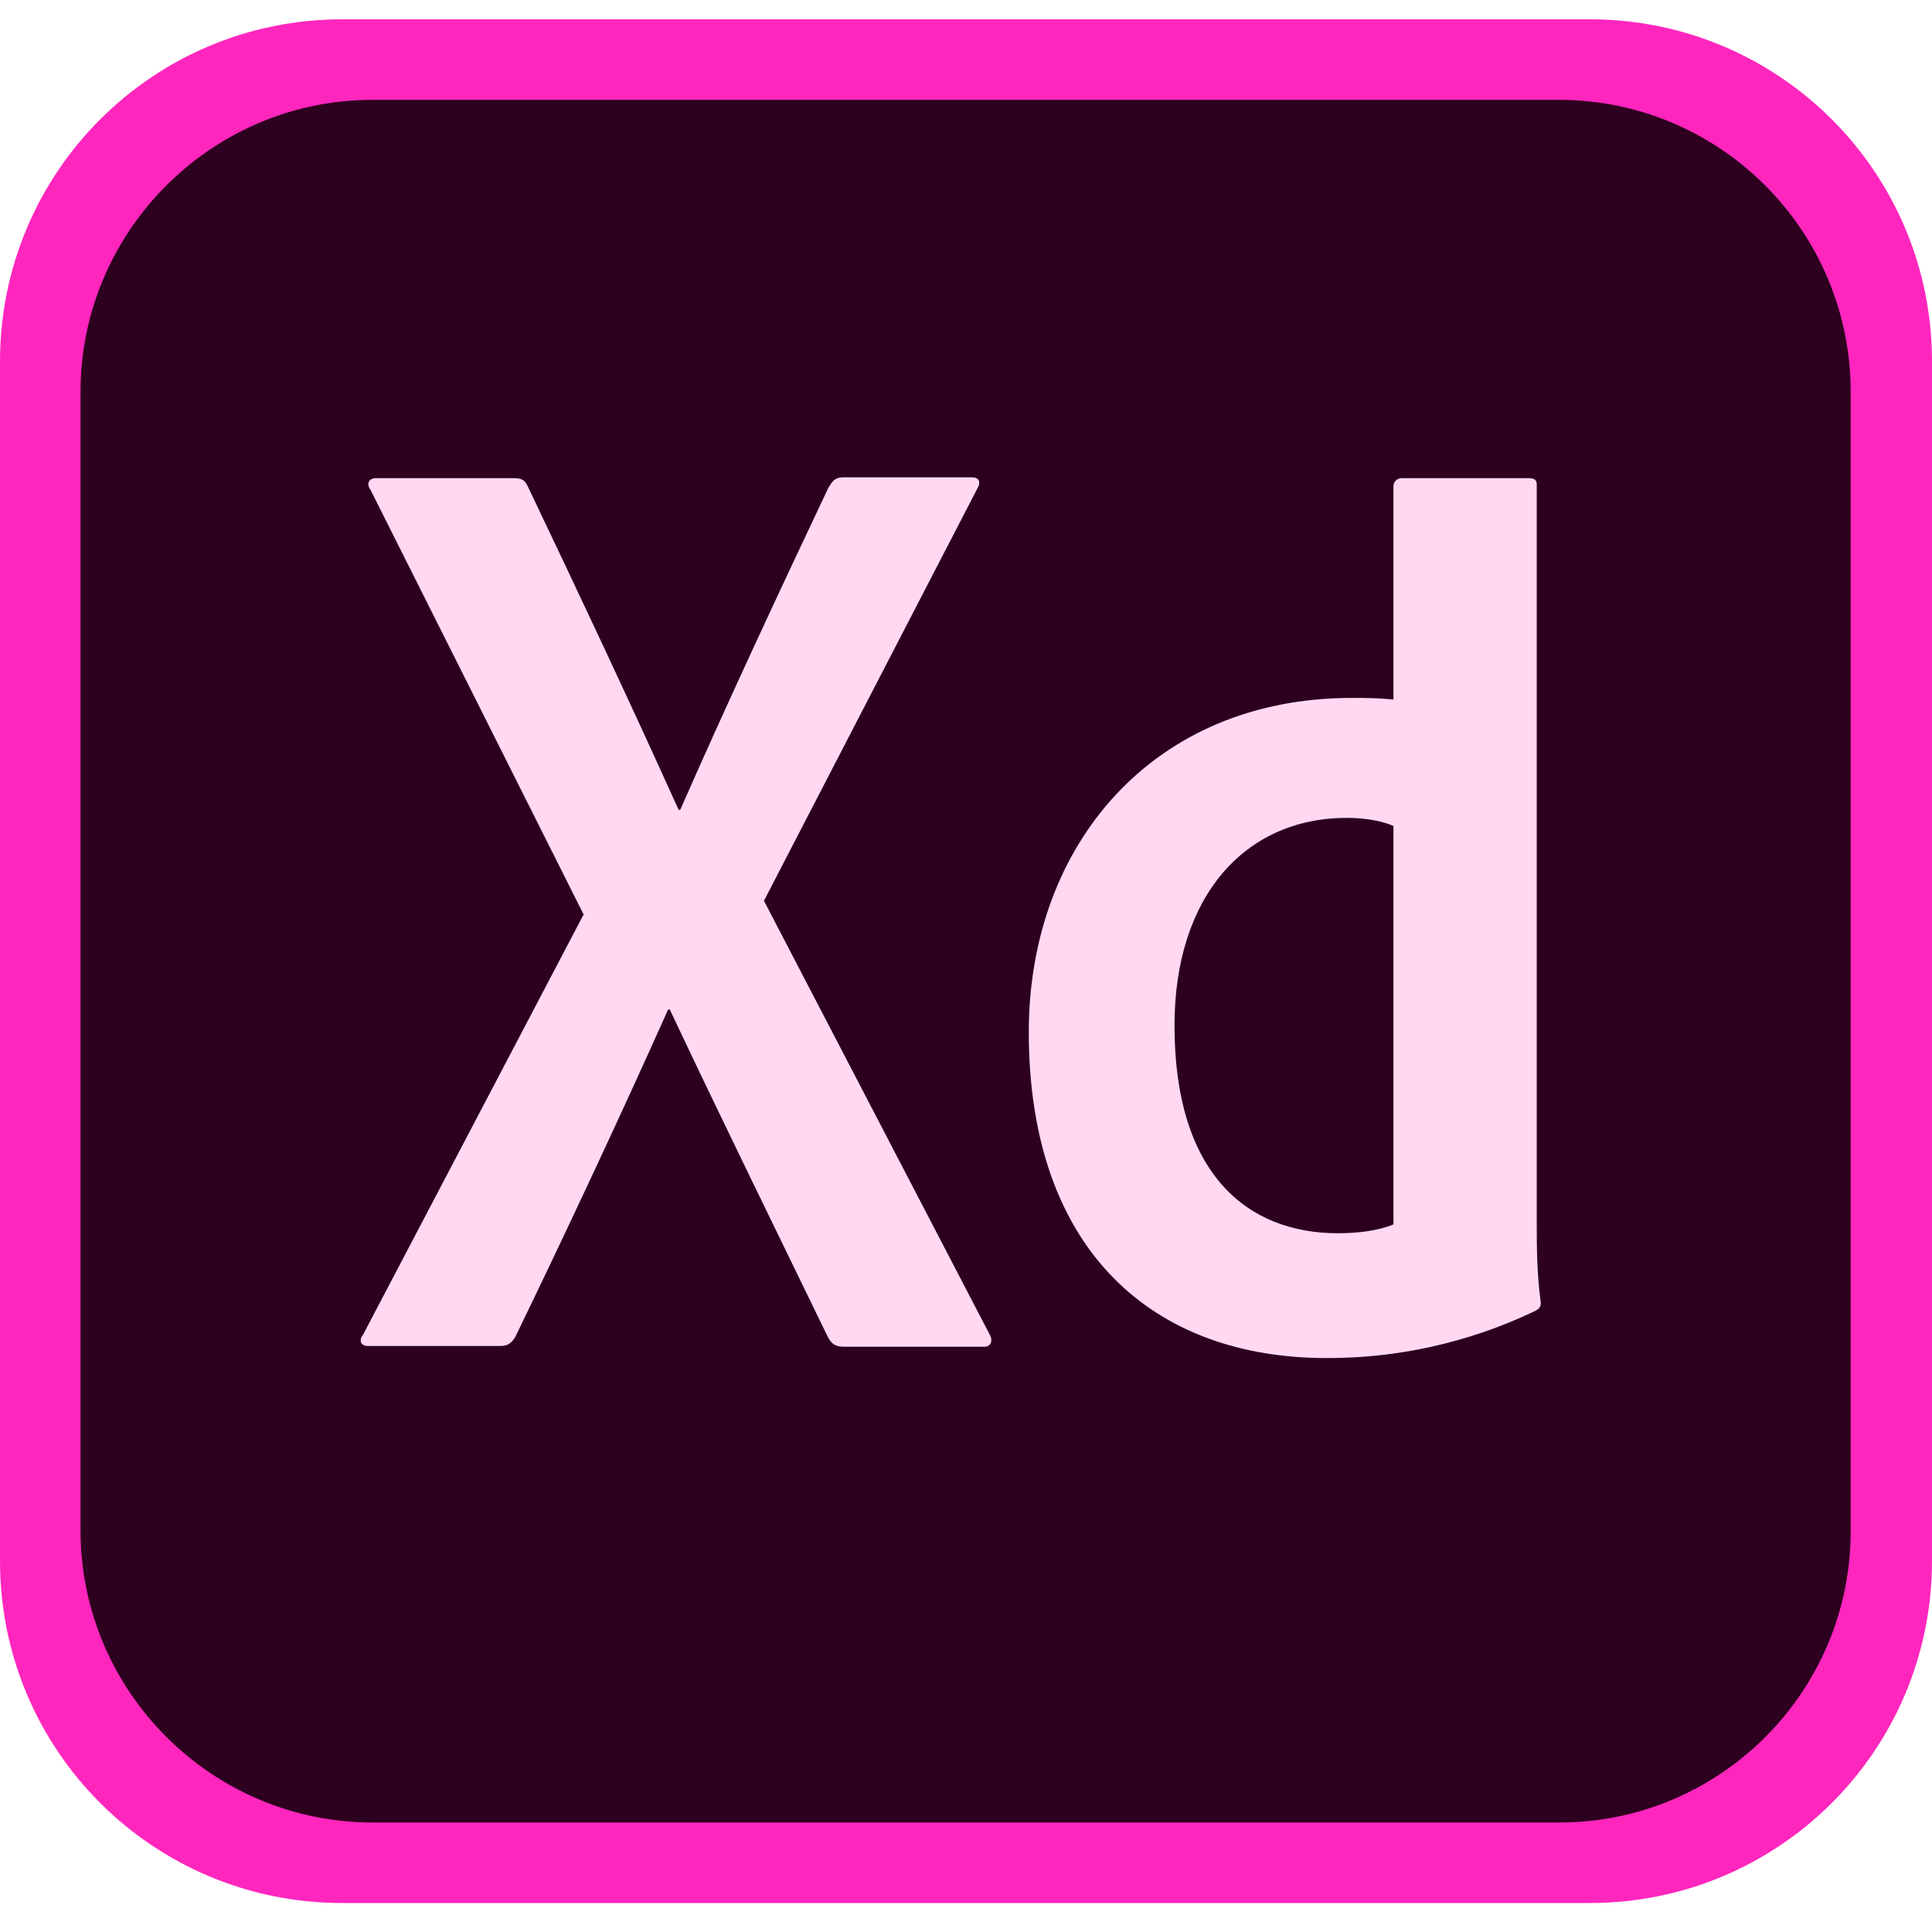
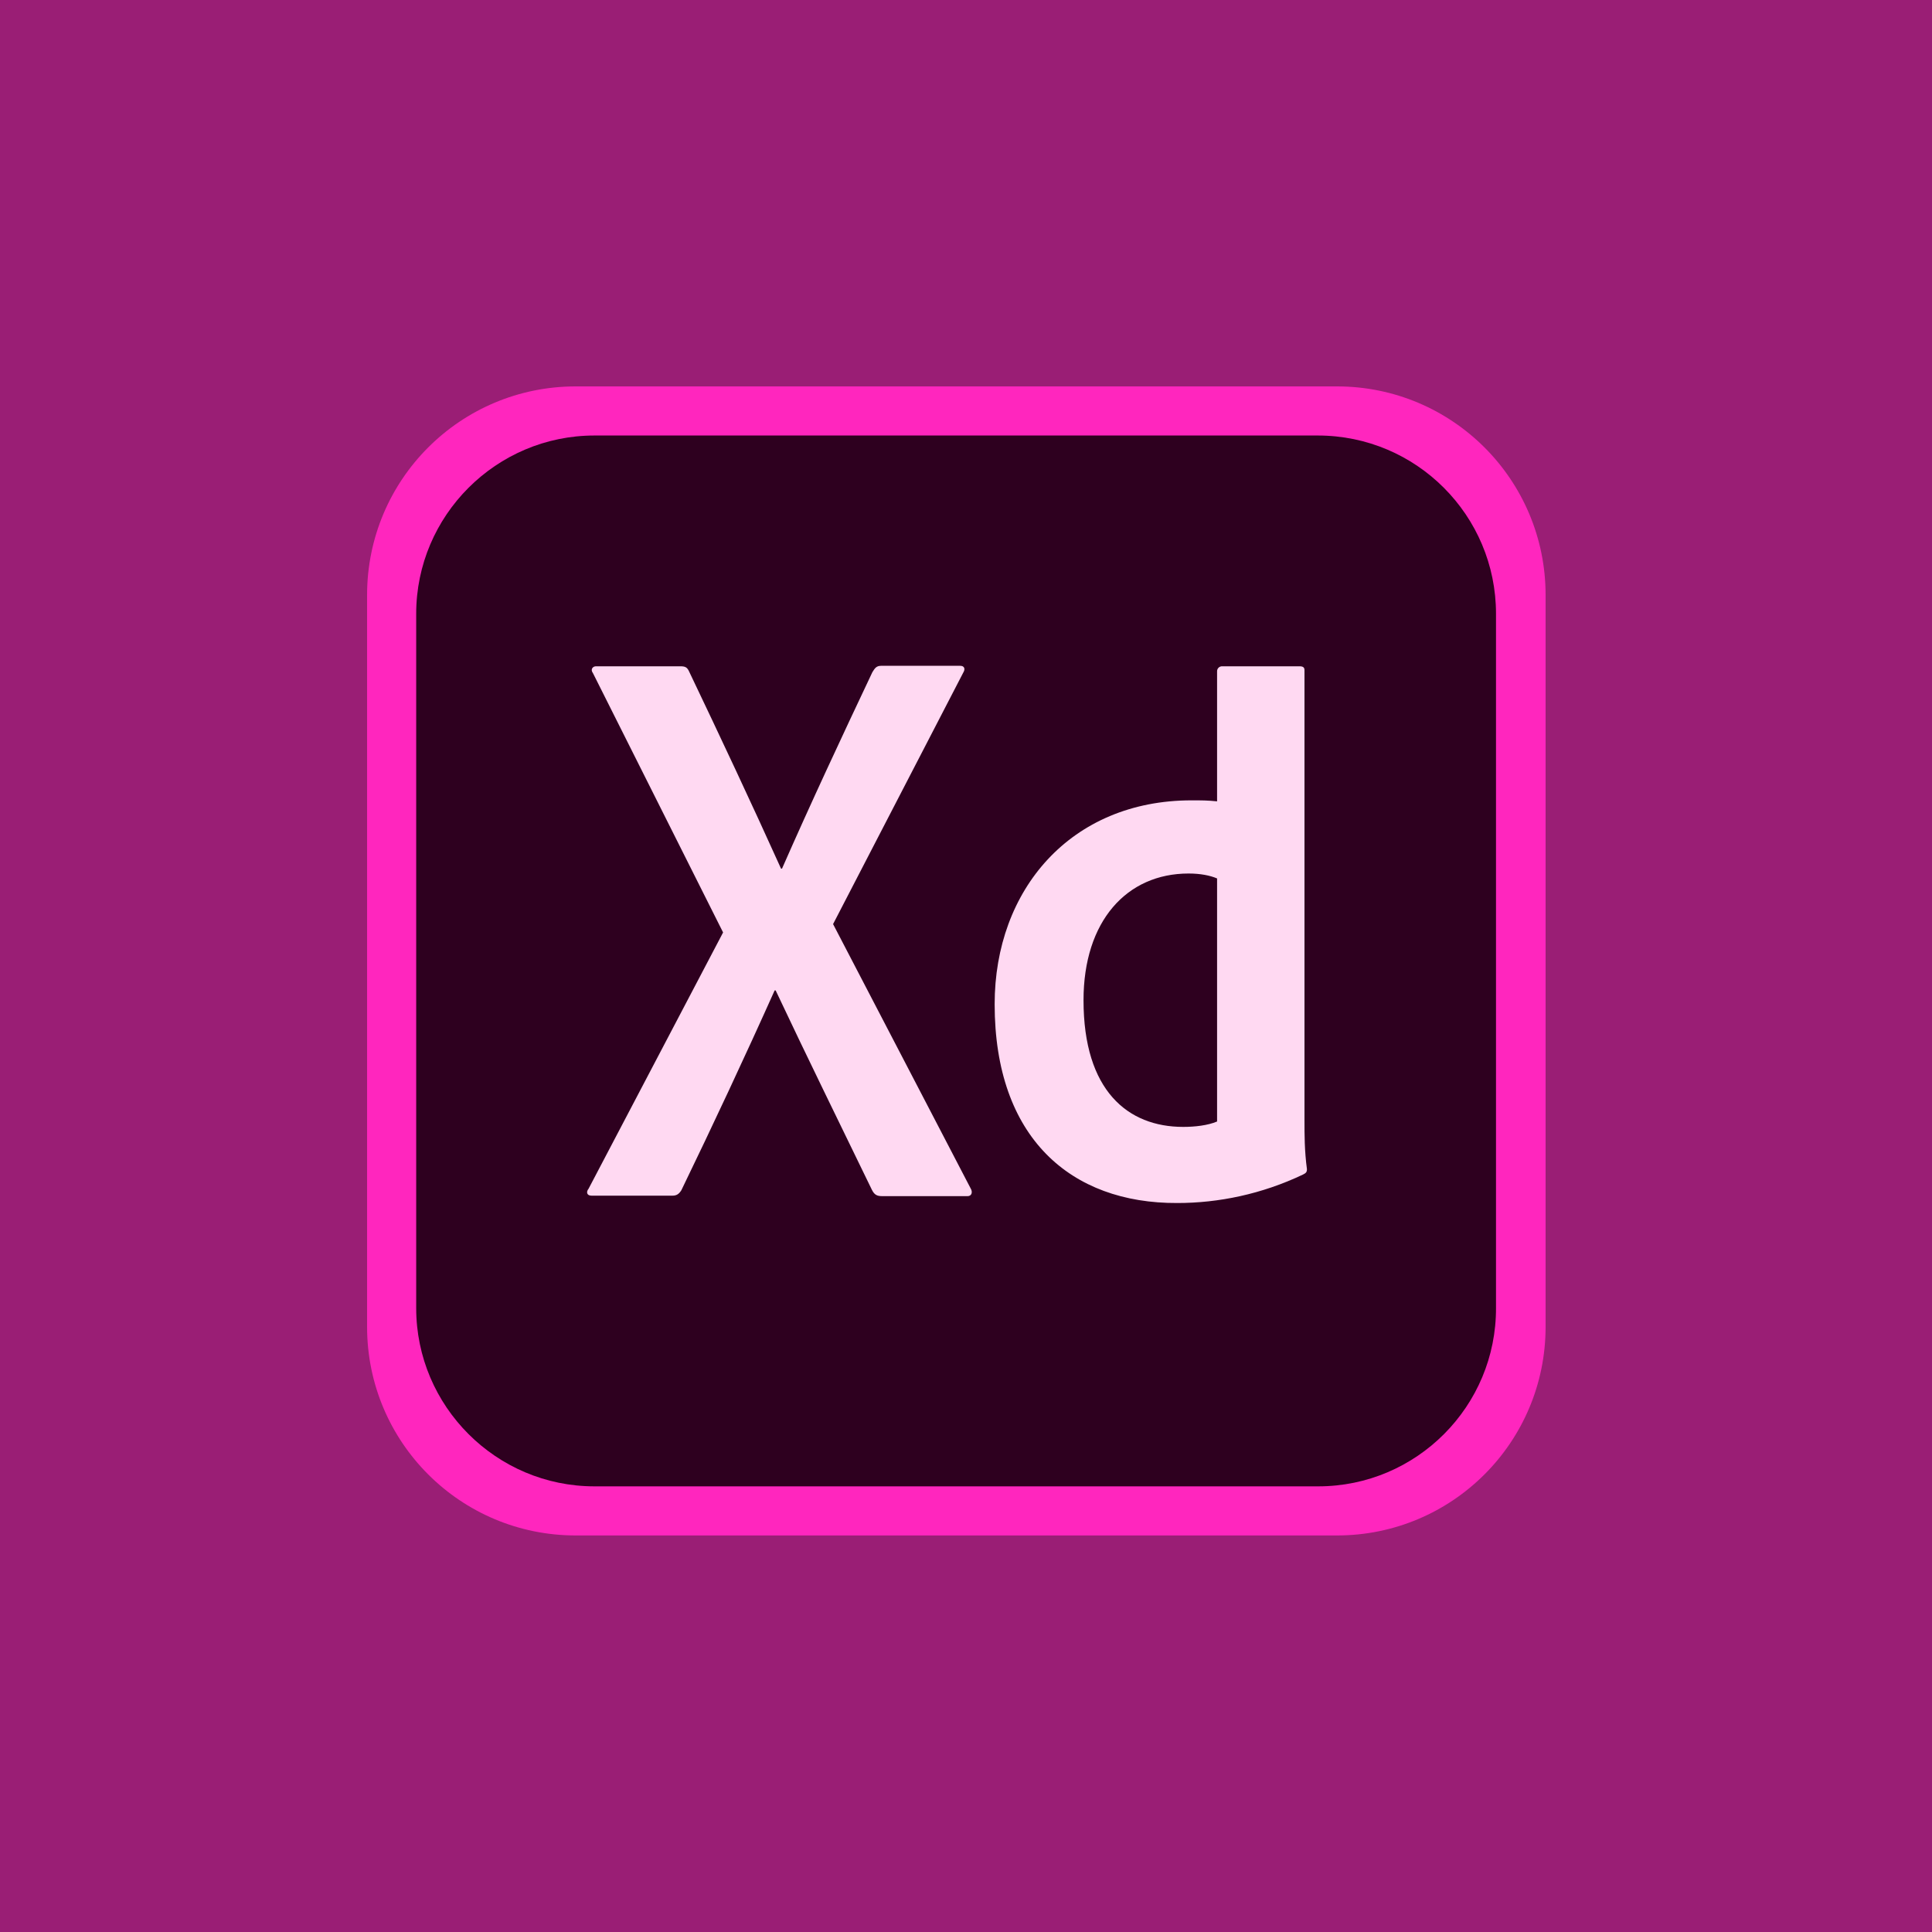
<svg xmlns="http://www.w3.org/2000/svg" width="100" height="100" viewBox="0 0 100 100" fill="none">
-   <path d="M82.292 98.5H17.708C7.917 98.5 0 90.583 0 80.792V18.708C0 8.917 7.917 1 17.708 1H82.292C92.083 1 100 8.917 100 18.708V80.792C100 90.583 92.083 98.5 82.292 98.5Z" fill="#FF26BE" />
-   <path d="M80.708 94.333H19.292C10.958 94.333 4.167 87.542 4.167 79.208V20.292C4.167 11.958 10.958 5.167 19.292 5.167H80.667C89.042 5.167 95.792 11.958 95.792 20.292V79.167C95.833 87.542 89.042 94.333 80.708 94.333Z" fill="#2E001F" />
-   <path d="M39.542 46.625L51.208 69.042C51.417 69.375 51.292 69.708 50.958 69.708H43.708C43.25 69.708 43.042 69.583 42.833 69.167C40.167 63.667 37.458 58.167 34.667 52.25H34.583C32.083 57.833 29.333 63.708 26.667 69.208C26.458 69.542 26.25 69.667 25.917 69.667H19.042C18.625 69.667 18.583 69.333 18.792 69.083L30.208 47.333L19.167 25.333C18.917 25 19.167 24.75 19.417 24.75H26.583C27 24.75 27.167 24.833 27.333 25.208C29.958 30.708 32.625 36.375 35.125 41.917H35.208C37.625 36.417 40.292 30.708 42.875 25.25C43.083 24.917 43.208 24.708 43.625 24.708H50.333C50.667 24.708 50.792 24.958 50.583 25.292L39.542 46.625ZM53.25 53.417C53.25 43.708 59.708 36.125 69.958 36.125C70.833 36.125 71.292 36.125 72.125 36.208V25.167C72.125 24.917 72.333 24.75 72.542 24.75H79.125C79.458 24.75 79.542 24.875 79.542 25.083V63.333C79.542 64.458 79.542 65.875 79.75 67.417C79.75 67.667 79.667 67.75 79.417 67.875C75.917 69.542 72.25 70.292 68.75 70.292C59.708 70.333 53.25 64.75 53.25 53.417ZM72.125 42.75C71.542 42.5 70.708 42.333 69.708 42.333C64.458 42.333 60.792 46.375 60.792 53.083C60.792 60.75 64.542 63.833 69.25 63.833C70.25 63.833 71.333 63.708 72.125 63.375V42.75Z" fill="#FFD9F2" />
+   <rect width="100" height="100" fill="#9A1E75" />
+   <path d="M69.198 79.475H29.802C23.829 79.475 19 74.646 19 68.673V30.802C19 24.829 23.829 20 29.802 20H69.198C75.171 20 80 24.829 80 30.802V68.673C80 74.646 75.171 79.475 69.198 79.475Z" fill="#FF26BE" />
+   <path d="M68.232 76.933H30.768C25.685 76.933 21.542 72.79 21.542 67.707V31.768C21.542 26.685 25.685 22.542 30.768 22.542H68.207C73.315 22.542 77.433 26.685 77.433 31.768V67.682C77.458 72.79 73.315 76.933 68.232 76.933Z" fill="#2E001F" />
+   <path d="M43.12 47.831L50.237 61.505C50.364 61.709 50.288 61.912 50.084 61.912H45.662C45.383 61.912 45.255 61.836 45.128 61.582C43.502 58.227 41.849 54.872 40.147 51.263H40.096C38.571 54.668 36.893 58.252 35.267 61.607C35.139 61.81 35.013 61.887 34.809 61.887H30.615C30.361 61.887 30.336 61.683 30.463 61.531L37.427 48.263L30.692 34.843C30.539 34.64 30.692 34.487 30.844 34.487H35.216C35.47 34.487 35.572 34.538 35.673 34.767C37.275 38.122 38.901 41.579 40.426 44.959H40.477C41.951 41.604 43.578 38.122 45.154 34.792C45.281 34.589 45.357 34.462 45.611 34.462H49.703C49.907 34.462 49.983 34.615 49.856 34.818L43.12 47.831ZM51.483 51.974C51.483 46.052 55.422 41.426 61.675 41.426C62.208 41.426 62.488 41.426 62.996 41.477V34.742C62.996 34.589 63.123 34.487 63.25 34.487H67.266C67.469 34.487 67.52 34.564 67.52 34.691V58.023C67.52 58.71 67.52 59.574 67.647 60.514C67.647 60.667 67.597 60.718 67.444 60.794C65.309 61.81 63.072 62.268 60.938 62.268C55.422 62.293 51.483 58.888 51.483 51.974ZM62.996 45.468C62.64 45.315 62.132 45.213 61.522 45.213C58.319 45.213 56.083 47.679 56.083 51.771C56.083 56.447 58.37 58.328 61.242 58.328C61.852 58.328 62.513 58.252 62.996 58.049V45.468Z" fill="#FFD9F2" />
</svg>
